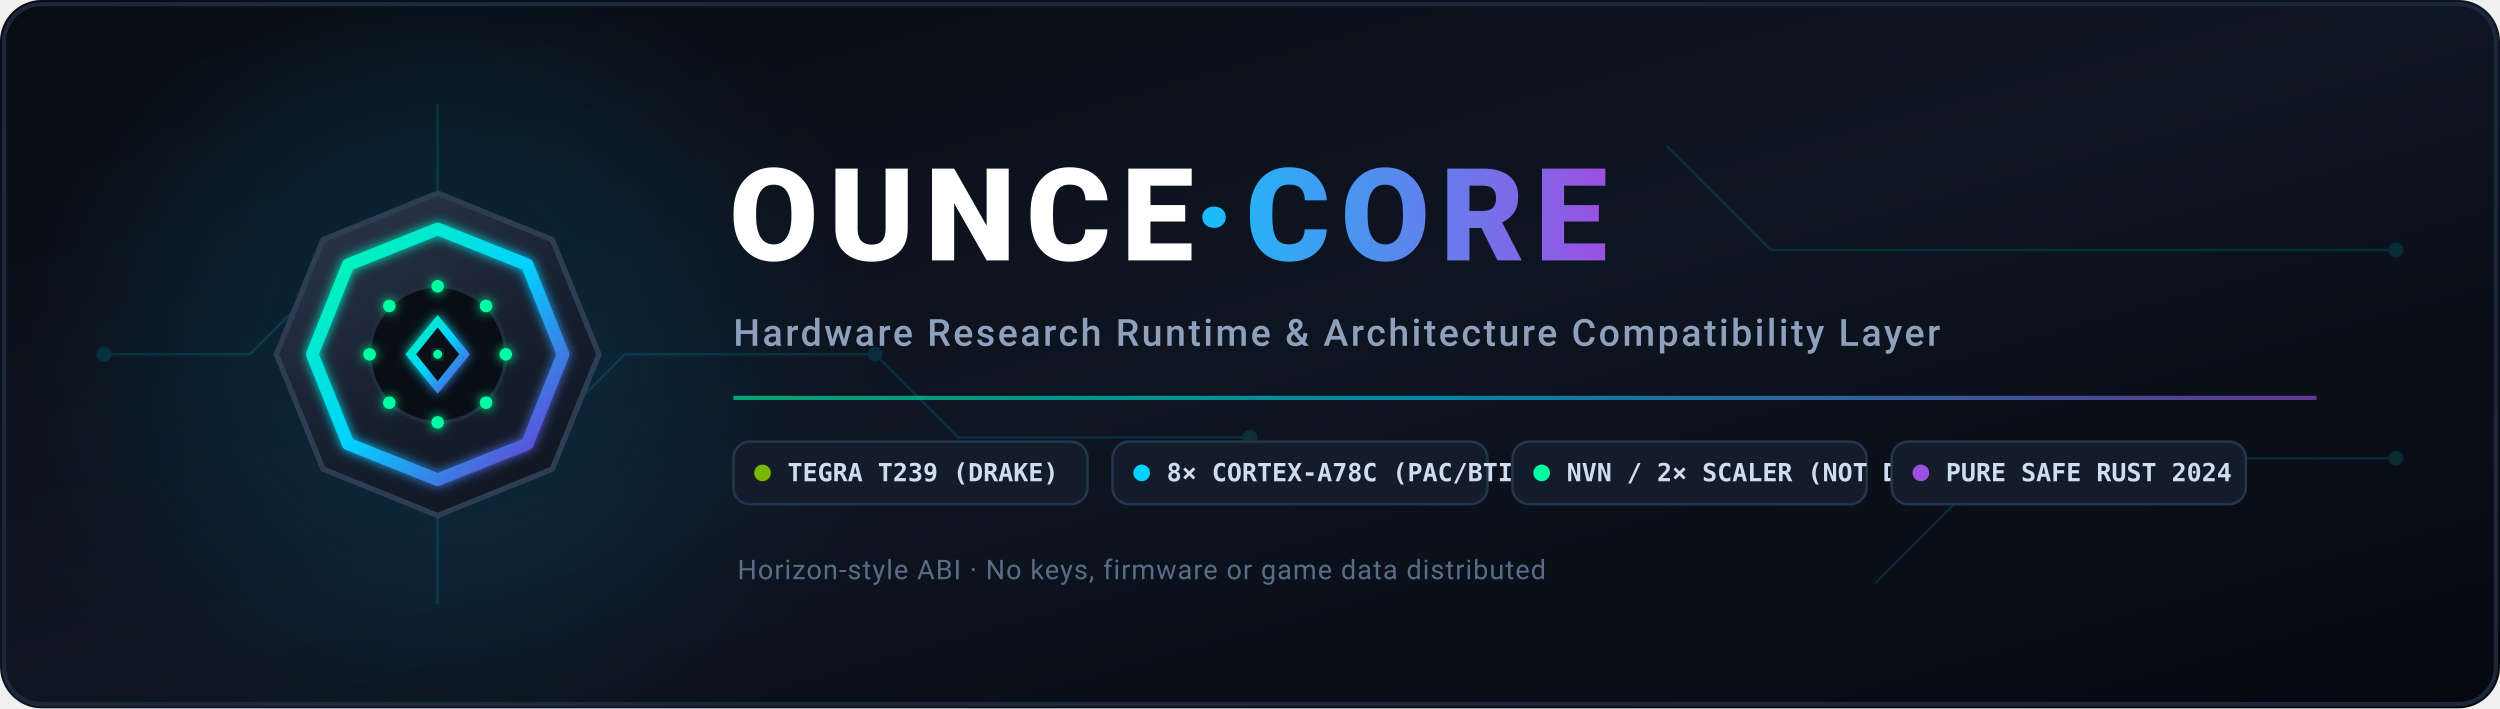
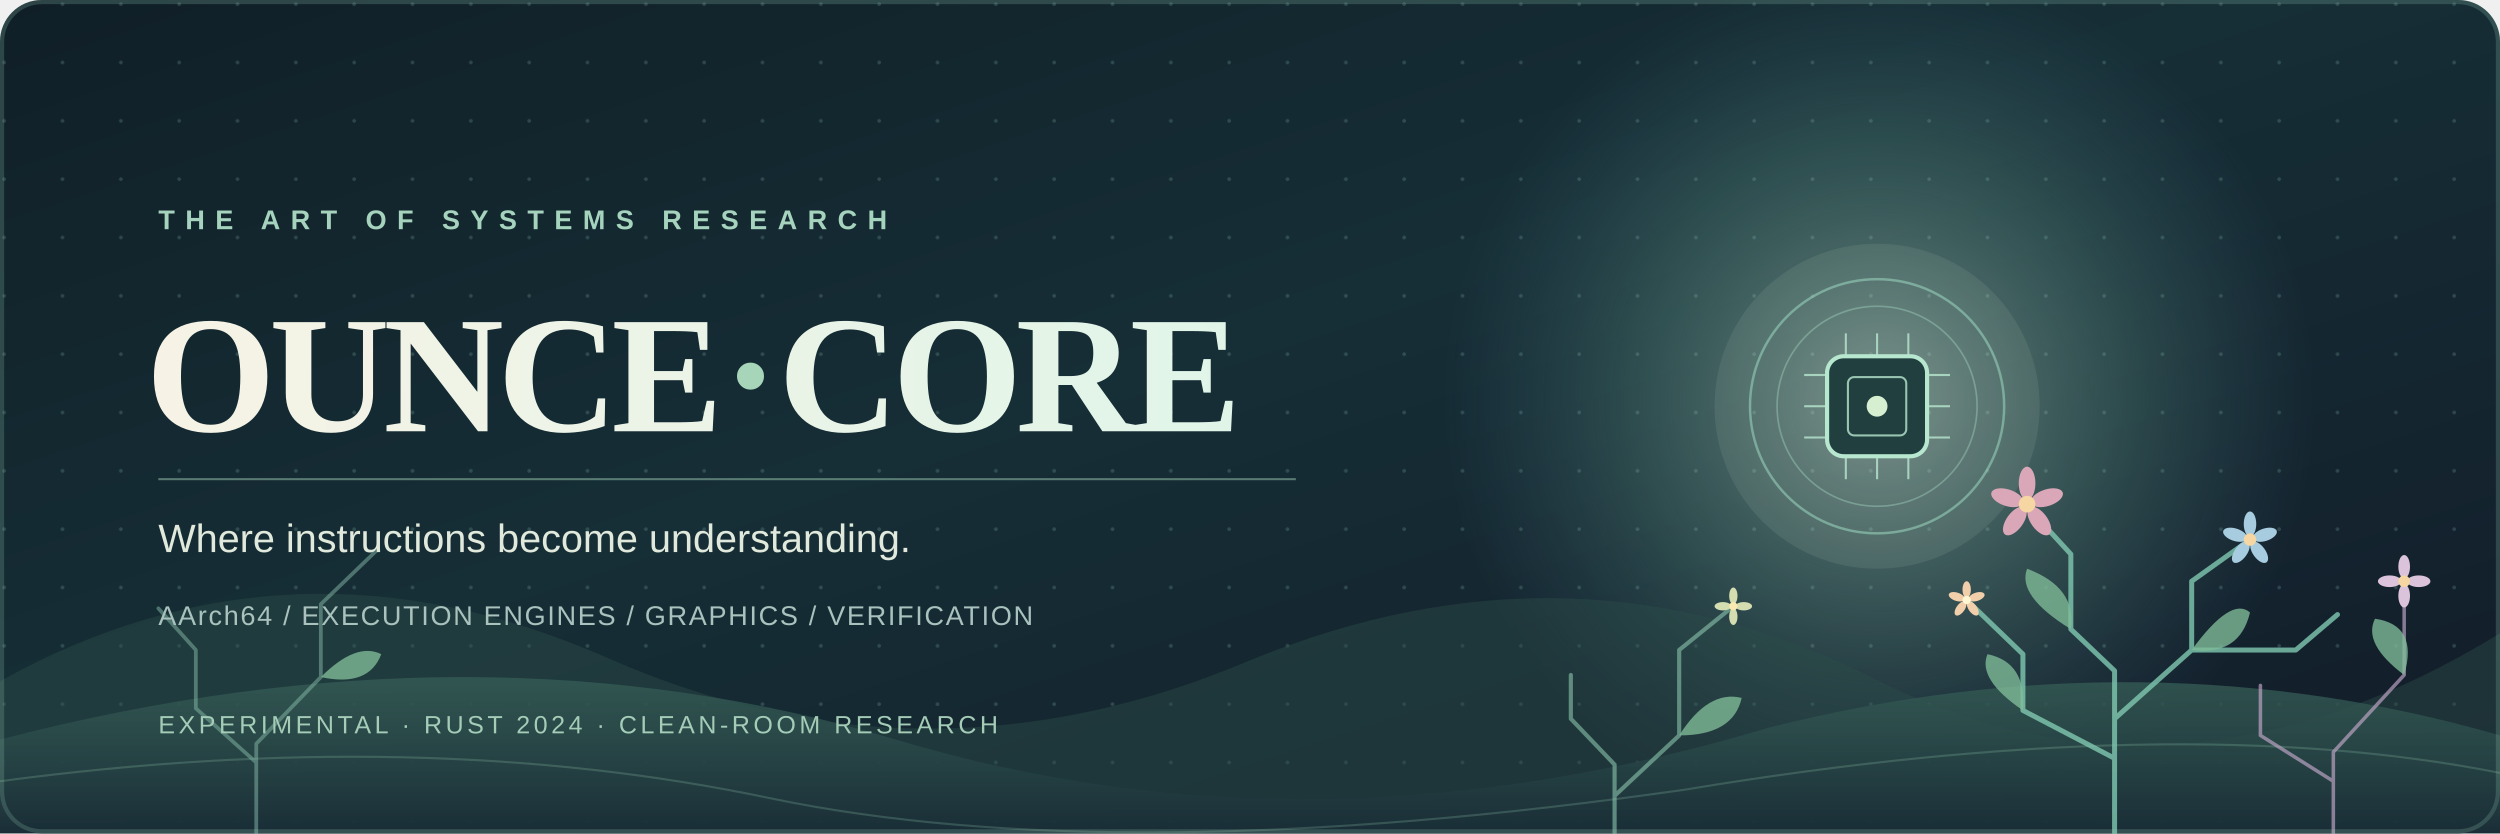
- <svg xmlns="http://www.w3.org/2000/svg" viewBox="0 0 1200 340" width="100%" height="100%">
+ <svg xmlns="http://www.w3.org/2000/svg" width="1200" height="400" viewBox="0 0 1200 400" role="img" aria-labelledby="t d">
  <defs>
-     <linearGradient id="bgGrad" x1="0%" y1="0%" x2="100%" y2="100%">
-       <stop offset="0%" stop-color="#080c14" />
-       <stop offset="50%" stop-color="#0e1522" />
-       <stop offset="100%" stop-color="#05080f" />
+     <linearGradient id="night" x1="0" y1="0" x2="1" y2="1">
+       <stop stop-color="#101f27" />
+       <stop offset=".45" stop-color="#162e36" />
+       <stop offset="1" stop-color="#121c29" />
    </linearGradient>
-     <linearGradient id="accentGrad" x1="0%" y1="0%" x2="100%" y2="0%">
-       <stop offset="0%" stop-color="#00FFA3" />
-       <stop offset="45%" stop-color="#00D2FF" />
-       <stop offset="100%" stop-color="#9B51E0" />
+     <radialGradient id="sun">
+       <stop stop-color="#d8f2dc" stop-opacity=".48" />
+       <stop offset=".6" stop-color="#8ed6bc" stop-opacity=".18" />
+       <stop offset="1" stop-color="#6aa0b8" stop-opacity="0" />
+     </radialGradient>
+     <linearGradient id="hills" x1="0" y1="0" x2="0" y2="1">
+       <stop stop-color="#355c55" stop-opacity=".8" />
+       <stop offset="1" stop-color="#192d36" />
    </linearGradient>
-     <linearGradient id="coreGrad" x1="0%" y1="0%" x2="100%" y2="100%">
-       <stop offset="0%" stop-color="#00FFA3" />
-       <stop offset="50%" stop-color="#00D2FF" />
-       <stop offset="100%" stop-color="#7928CA" />
+     <linearGradient id="letter" x1="0" y1="0" x2="1" y2="0">
+       <stop stop-color="#f6f3e6" />
+       <stop offset="1" stop-color="#e0f5e8" />
    </linearGradient>
-     <linearGradient id="metalRing" x1="20%" y1="0%" x2="80%" y2="100%">
-       <stop offset="0%" stop-color="#2a364a" />
-       <stop offset="50%" stop-color="#182130" />
-       <stop offset="100%" stop-color="#0f1520" />
-     </linearGradient>
-     <filter id="neonGlow" x="-20%" y="-20%" width="140%" height="140%">
-       <feGaussianBlur stdDeviation="6" result="blur" />
-       <feMerge>
-         <feMergeNode in="blur" />
-         <feMergeNode in="SourceGraphic" />
-       </feMerge>
-     </filter>
-     <filter id="ambientGlow" x="-30%" y="-30%" width="160%" height="160%">
-       <feGaussianBlur stdDeviation="40" result="amb" />
+     <pattern id="dots" width="28" height="28" patternUnits="userSpaceOnUse">
+       <circle cx="2" cy="2" r=".9" fill="#9acfc3" opacity=".2" />
+     </pattern>
+     <filter id="blur">
+       <feGaussianBlur stdDeviation="16" />
    </filter>
  </defs>
-   <rect width="1200" height="340" rx="20" fill="url(#bgGrad)" />
-   <rect width="1196" height="336" x="2" y="2" rx="18" fill="none" stroke="#1c283a" stroke-width="2" />
-   <circle cx="210" cy="170" r="140" fill="#00D2FF" opacity="0.10" filter="url(#ambientGlow)" />
-   <g stroke="#00D2FF" stroke-width="1.2" opacity="0.14" fill="none">
-     <path d="M 50 170 L 120 170 L 150 140 M 270 200 L 300 170 L 420 170" />
-     <path d="M 210 50 L 210 110 M 210 230 L 210 290" />
-     <path d="M 420 170 L 460 210 L 600 210 M 800 70 L 850 120 L 1150 120" />
-     <path d="M 900 280 L 960 220 L 1150 220" />
-     <circle cx="50" cy="170" r="3" fill="#00D2FF" />
-     <circle cx="420" cy="170" r="3" fill="#00D2FF" />
-     <circle cx="600" cy="210" r="3" fill="#00FFA3" />
-     <circle cx="1150" cy="120" r="3" fill="#00D2FF" />
-     <circle cx="1150" cy="220" r="3" fill="#00FFA3" />
+   <rect width="1200" height="400" rx="20" fill="url(#night)" />
+   <rect width="1200" height="400" rx="20" fill="url(#dots)" />
+   <circle cx="902" cy="192" r="210" fill="url(#sun)" />
+   <circle cx="901" cy="195" r="78" fill="#d5e9d5" opacity=".09" />
+   <circle cx="901" cy="195" r="61" fill="none" stroke="#9bd8bf" stroke-width="1.2" opacity=".55" />
+   <circle cx="901" cy="195" r="48" fill="none" stroke="#a9dcc6" stroke-width=".8" opacity=".38" />
+   <path d="M0 327 Q140 249 292 316 T600 317 Q755 253 900 326 T1200 304 L1200 400 L0 400Z" fill="#2c4d48" opacity=".43" />
+   <path d="M0 355 Q230 295 430 355 T850 349 Q1030 304 1200 353 L1200 400 L0 400Z" fill="url(#hills)" />
+   <path d="M0 375 Q202 348 369 383 T809 379 Q1044 340 1200 371" fill="none" stroke="#8dc1a6" stroke-width="1" opacity=".25" />
+   <g fill="none" stroke-linecap="round" stroke-linejoin="round">
+     <path d="M1015 400 V322 L994 302 V266 L972 242 M1015 345 L1052 312 V279 L1080 259 M1015 364 L971 341 V314 L944 288 M1052 312 H1102 L1122 295" stroke="#7fc8b0" stroke-width="2.4" opacity=".8" />
+     <path d="M1120 400 V361 L1154 324 V279 M1120 375 L1085 353 V329" stroke="#c4a9cb" stroke-width="1.7" opacity=".65" />
+     <path d="M775 400 V367 L754 345 V324 M775 382 L806 353 V312 L832 291" stroke="#88c0a9" stroke-width="2" opacity=".62" />
+     <path d="M123 400 V357 L154 325 V290 L181 264 M123 366 L94 340 V312 L76 292" stroke="#85baa8" stroke-width="1.8" opacity=".5" />
  </g>
-   <g transform="translate(100, 60) scale(0.43)">
-     <polygon points="256,76 384,128 436,256 384,384 256,436 128,384 76,256 128,128" fill="url(#metalRing)" stroke="#2d3d54" stroke-width="6" />
-     <polygon points="256,116 356,156 396,256 356,356 256,396 156,356 116,256 156,156" fill="none" stroke="url(#coreGrad)" stroke-width="14" stroke-linejoin="round" filter="url(#neonGlow)" />
-     <circle cx="256" cy="256" r="76" fill="#090d14" stroke="#1f2c3f" stroke-width="4" />
-     <g fill="#00FFA3" filter="url(#neonGlow)">
-       <circle cx="256" cy="180" r="7" />
-       <circle cx="310" cy="202" r="7" />
-       <circle cx="332" cy="256" r="7" />
-       <circle cx="310" cy="310" r="7" />
-       <circle cx="256" cy="332" r="7" />
-       <circle cx="202" cy="310" r="7" />
-       <circle cx="180" cy="256" r="7" />
-       <circle cx="202" cy="202" r="7" />
+   <g fill="#80bd99" opacity=".78">
+     <path d="M994 302 Q968 286 973 273 Q997 282 994 302Z" />
+     <path d="M1052 312 Q1071 286 1080 294 Q1075 315 1052 312Z" />
+     <path d="M971 341 Q949 326 954 314 Q973 318 971 341Z" />
+     <path d="M1154 324 Q1134 309 1140 297 Q1161 300 1154 324Z" />
+     <path d="M806 353 Q820 331 836 335 Q832 353 806 353Z" />
+     <path d="M154 325 Q171 308 183 314 Q177 330 154 325Z" />
+   </g>
+   <g>
+     <g transform="translate(973 242)" fill="#d9a7b7">
+       <ellipse cy="-10" ry="8" rx="4" />
+       <ellipse transform="rotate(72)" cy="-10" ry="8" rx="4" />
+       <ellipse transform="rotate(144)" cy="-10" ry="8" rx="4" />
+       <ellipse transform="rotate(216)" cy="-10" ry="8" rx="4" />
+       <ellipse transform="rotate(288)" cy="-10" ry="8" rx="4" />
+       <circle r="4" fill="#f6d6a2" />
    </g>
-     <polygon points="256,212 292,256 256,300 220,256" fill="url(#coreGrad)" filter="url(#neonGlow)" />
-     <polygon points="256,226 280,256 256,286 232,256" fill="#0b0f17" />
-     <circle cx="256" cy="256" r="5" fill="#00FFA3" filter="url(#neonGlow)" />
-   </g>
-   <text x="350" y="125" font-family="-apple-system, BlinkMacSystemFont, 'Segoe UI', 'SF Pro Display', Roboto, Helvetica, Arial, sans-serif" font-size="62" font-weight="900" letter-spacing="5" fill="#FFFFFF">
-     OUNCE<tspan fill="url(#accentGrad)">·CORE</tspan>
-   </text>
-   <text x="352" y="166" font-family="-apple-system, BlinkMacSystemFont, 'Segoe UI', Roboto, Helvetica, Arial, sans-serif" font-size="18" font-weight="500" letter-spacing="1.2" fill="#8fa0bc">
-     Hardware Research Runtime &amp; Architecture Compatibility Layer
-   </text>
-   <rect x="352" y="190" width="760" height="2" fill="url(#accentGrad)" opacity="0.6" />
-   <g transform="translate(352, 212)" font-family="ui-monospace, SFMono-Regular, Menlo, Monaco, Consolas, monospace" font-size="12" font-weight="600">
-     <g transform="translate(0, 0)">
-       <rect width="170" height="30" rx="8" fill="#141c2b" stroke="#25354e" stroke-width="1.2" />
-       <circle cx="14" cy="15" r="4" fill="#76B900" />
-       <text x="26" y="19" fill="#d0dcf0">TEGRA T239 (DRAKE)</text>
+     <g transform="translate(1080 259) scale(.75)" fill="#a7ccdf">
+       <ellipse cy="-10" ry="8" rx="4" />
+       <ellipse transform="rotate(72)" cy="-10" ry="8" rx="4" />
+       <ellipse transform="rotate(144)" cy="-10" ry="8" rx="4" />
+       <ellipse transform="rotate(216)" cy="-10" ry="8" rx="4" />
+       <ellipse transform="rotate(288)" cy="-10" ry="8" rx="4" />
+       <circle r="4" fill="#f6d6a2" />
    </g>
-     <g transform="translate(182, 0)">
-       <rect width="180" height="30" rx="8" fill="#141c2b" stroke="#25354e" stroke-width="1.2" />
-       <circle cx="14" cy="15" r="4" fill="#00D2FF" />
-       <text x="26" y="19" fill="#d0dcf0">8× CORTEX-A78C (PAC/BTI)</text>
+     <g transform="translate(944 288) scale(.5)" fill="#f2cfab">
+       <ellipse cy="-10" ry="8" rx="4" />
+       <ellipse transform="rotate(72)" cy="-10" ry="8" rx="4" />
+       <ellipse transform="rotate(144)" cy="-10" ry="8" rx="4" />
+       <ellipse transform="rotate(216)" cy="-10" ry="8" rx="4" />
+       <ellipse transform="rotate(288)" cy="-10" ry="8" rx="4" />
+       <circle r="4" fill="#fff6d4" />
    </g>
-     <g transform="translate(374, 0)">
-       <rect width="170" height="30" rx="8" fill="#141c2b" stroke="#25354e" stroke-width="1.2" />
-       <circle cx="14" cy="15" r="4" fill="#00FFA3" />
-       <text x="26" y="19" fill="#d0dcf0">NVN / 2× SCALER (NOT DLSS)</text>
+     <g transform="translate(1154 279) scale(.7)" fill="#dbc3db">
+       <ellipse cy="-10" ry="8" rx="4" />
+       <ellipse transform="rotate(90)" cy="-10" ry="8" rx="4" />
+       <ellipse transform="rotate(180)" cy="-10" ry="8" rx="4" />
+       <ellipse transform="rotate(270)" cy="-10" ry="8" rx="4" />
+       <circle r="4" fill="#f6d6a2" />
    </g>
-     <g transform="translate(556, 0)">
-       <rect width="170" height="30" rx="8" fill="#141c2b" stroke="#25354e" stroke-width="1.2" />
-       <circle cx="14" cy="15" r="4" fill="#9B51E0" />
-       <text x="26" y="19" fill="#d0dcf0">PURE SAFE RUST 2024</text>
+     <g transform="translate(832 291) scale(.5)" fill="#d4ddb0">
+       <ellipse cy="-10" ry="8" rx="4" />
+       <ellipse transform="rotate(90)" cy="-10" ry="8" rx="4" />
+       <ellipse transform="rotate(180)" cy="-10" ry="8" rx="4" />
+       <ellipse transform="rotate(270)" cy="-10" ry="8" rx="4" />
+       <circle r="4" fill="#f9e9b0" />
    </g>
  </g>
-   <text x="354" y="278" font-family="-apple-system, BlinkMacSystemFont, 'Segoe UI', Roboto, sans-serif" font-size="13" fill="#5a6d88" letter-spacing="0.5">
-     Horizon-style ABI · No keys, firmware or game data distributed
-   </text>
+   <g transform="translate(901 195)" stroke="#b7e7cf" fill="none" stroke-linejoin="round">
+     <rect x="-24" y="-24" width="48" height="48" rx="8" fill="#203f3e" stroke-width="2" />
+     <rect x="-14" y="-14" width="28" height="28" rx="3" stroke-width="1" opacity=".8" />
+     <path d="M-35 -15 H-24 M-35 0 H-24 M-35 15 H-24 M24 -15 H35 M24 0 H35 M24 15 H35 M-15 -35 V-24 M0 -35 V-24 M15 -35 V-24 M-15 24 V35 M0 24 V35 M15 24 V35" opacity=".8" />
+     <circle r="5" fill="#d6efd0" stroke="none" />
+   </g>
+   <g font-family="Georgia, 'Times New Roman', serif">
+     <text x="76" y="110" font-family="Arial,Helvetica,sans-serif" letter-spacing="5" font-size="13" fill="#a5d3bd" font-weight="700">THE ART OF SYSTEMS RESEARCH</text>
+     <text x="70" y="207" font-size="80" font-weight="700" letter-spacing="-3" fill="url(#letter)">OUNCE<tspan fill="#a6d5b9">·</tspan>CORE</text>
+   </g>
+   <path d="M76 230 H622" stroke="#90bca5" stroke-width="1" opacity=".55" />
+   <text x="76" y="265" font-family="Arial,Helvetica,sans-serif" font-size="19" fill="#e0e9db">Where instructions become understanding.</text>
+   <text x="76" y="300" font-family="Arial,Helvetica,sans-serif" font-size="13" letter-spacing=".8" fill="#a9c2be">AArch64  /  EXECUTION ENGINES  /  GRAPHICS  /  VERIFICATION</text>
+   <text x="76" y="352" font-family="Arial,Helvetica,sans-serif" font-size="12" letter-spacing="1.7" fill="#a4ccb7">EXPERIMENTAL · RUST 2024 · CLEAN-ROOM RESEARCH</text>
+   <rect x="1" y="1" width="1198" height="398" rx="19" stroke="#91c6af" stroke-opacity=".23" fill="none" stroke-width="2" />
</svg>
